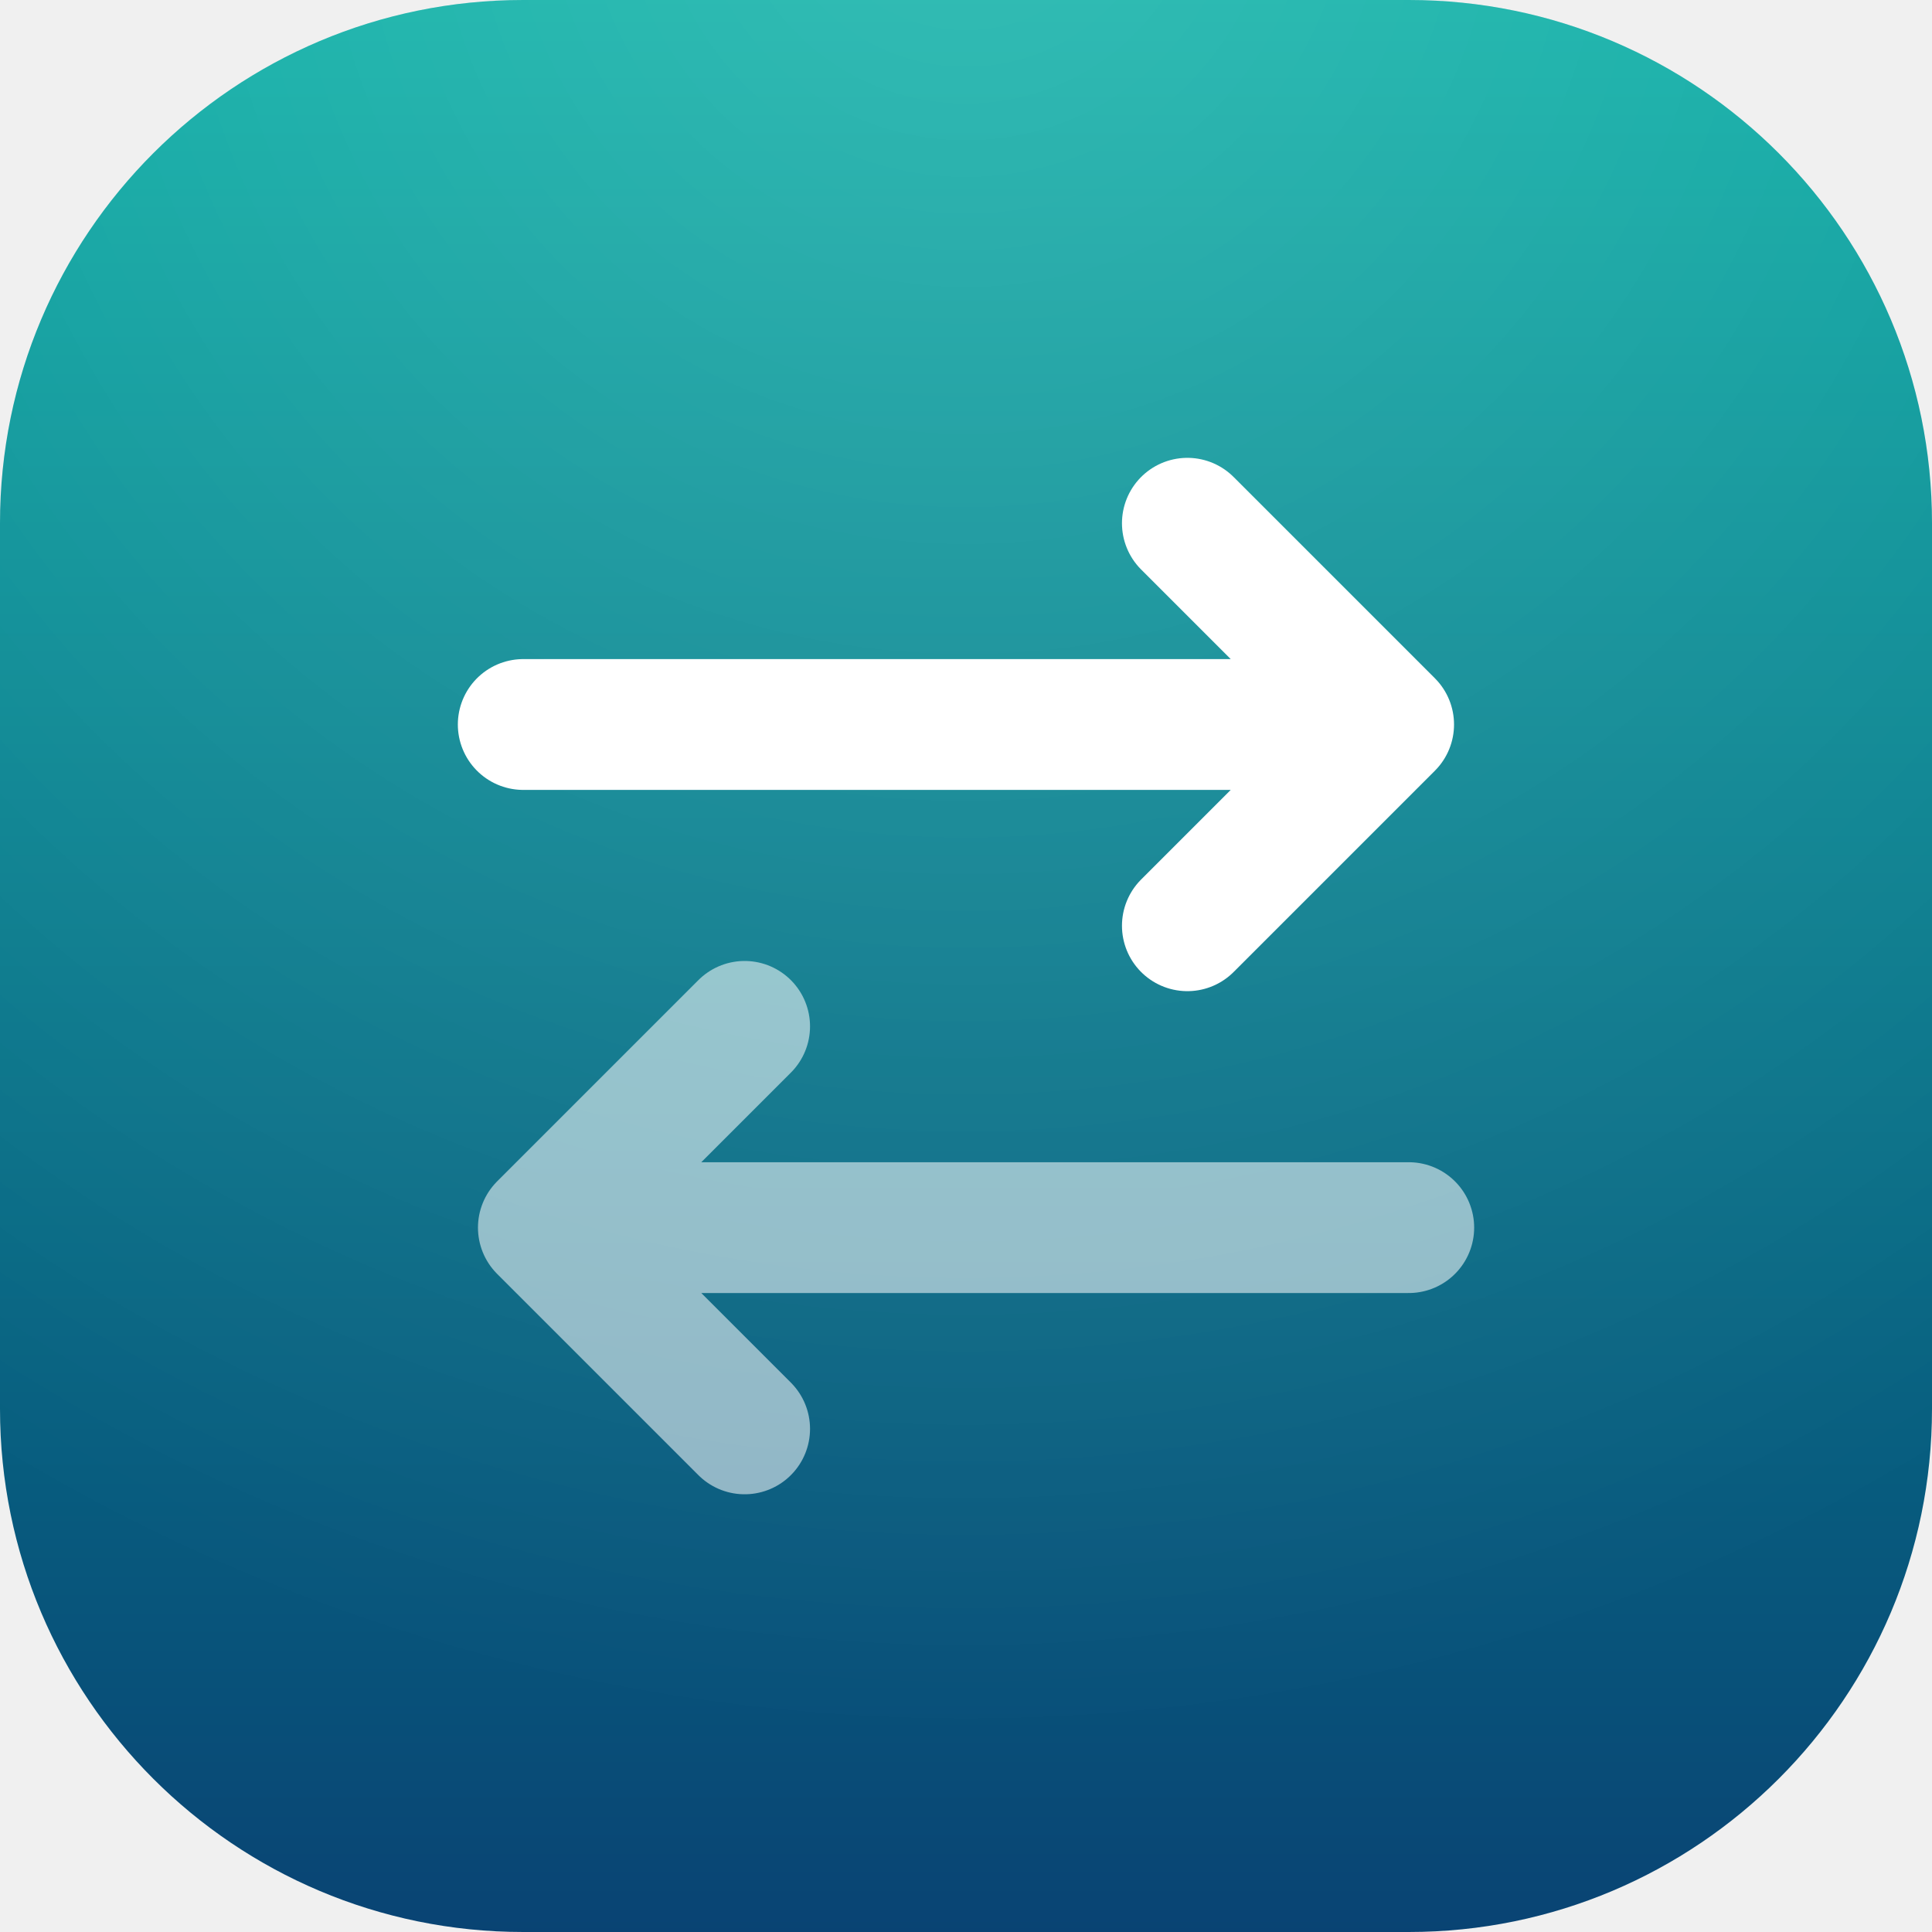
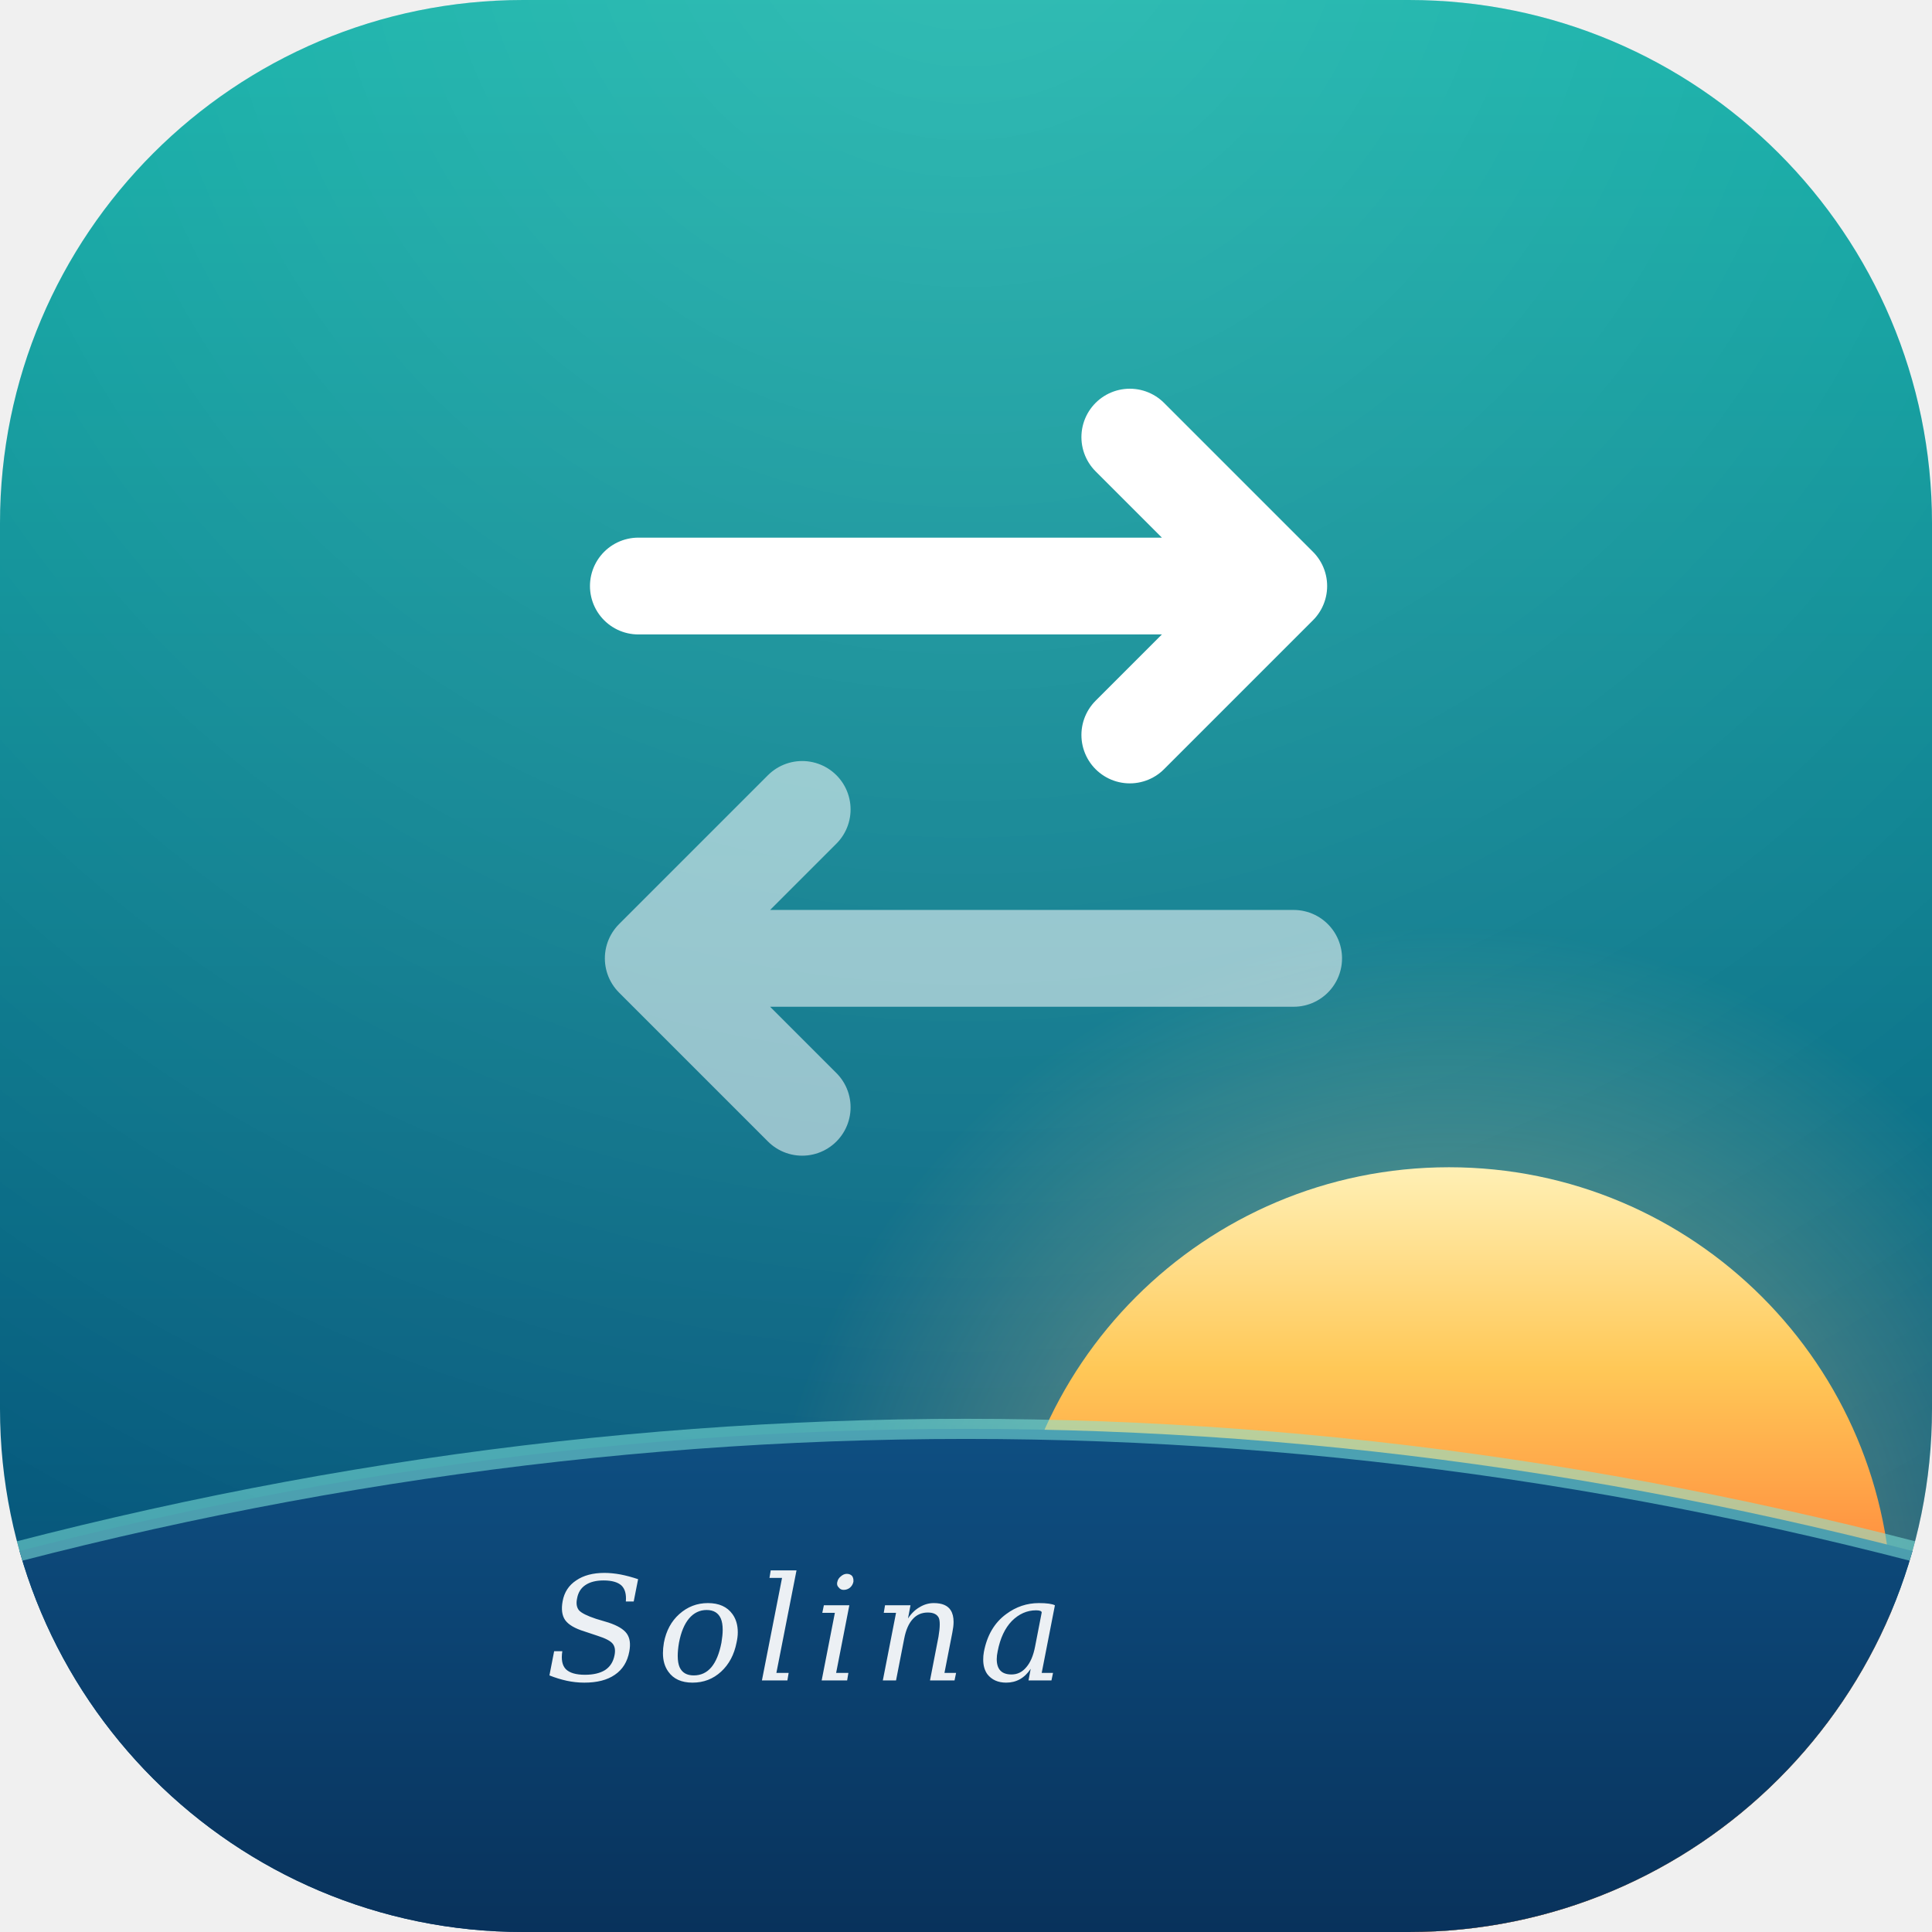
<svg xmlns="http://www.w3.org/2000/svg" viewBox="6 6 96 96">
  <defs>
    <linearGradient id="g" x1="0" y1="0" x2="0" y2="1">
      <stop offset="0" stop-color="#00B3A5" />
      <stop offset="1" stop-color="#0A3C70" />
    </linearGradient>
    <radialGradient id="h" cx="0.5" cy="0" r="0.85">
      <stop offset="0" stop-color="#fff" stop-opacity="0.20" />
      <stop offset="1" stop-color="#fff" stop-opacity="0" />
    </radialGradient>
+     <linearGradient id="sun" gradientUnits="userSpaceOnUse" x1="0" y1="64" x2="0" y2="84">
+       <stop offset="0" stop-color="#FFF0B5" />
+       <stop offset="0.5" stop-color="#FFC857" />
+       <stop offset="1" stop-color="#FF8A3D" />
+     </linearGradient>
+     <radialGradient id="glow" cx="0.5" cy="0.5" r="0.5">
+       <stop offset="0" stop-color="#FFD98A" stop-opacity=".55" />
+       <stop offset="1" stop-color="#FFD98A" stop-opacity="0" />
+     </radialGradient>
+     <linearGradient id="hz" x1="0" y1="0" x2="0" y2="1">
+       <stop offset="0" stop-color="#0E4F82" />
+       <stop offset="1" stop-color="#072B52" />
+     </linearGradient>
  </defs>
  <clipPath id="c">
    <rect x="6" y="6" width="96" height="96" rx="26" />
  </clipPath>
  <g clip-path="url(#c)">
    <rect width="108" height="108" fill="url(#g)" />
    <rect width="108" height="108" fill="url(#h)" />
+     <circle cx="78" cy="86" r="34" fill="url(#glow)" />
+     <circle cx="78" cy="86" r="22" fill="url(#sun)" />
+     <path d="M0 85Q54 69 108 85V108H0z" fill="url(#hz)" />
+     <path d="M0 85Q54 69 108 85" fill="none" stroke="#7FE6DA" stroke-opacity=".55" stroke-width="1" />
+     <text x="46" y="89.5" font-family="DejaVu Serif" font-style="italic" font-size="7.2" letter-spacing=".6" fill="#fff" fill-opacity=".92" text-anchor="middle">Solina</text>
  </g>
-   <path d="M32 42h42M65 32l10 10-10 10" fill="none" stroke="#FFFFFF" stroke-width="6.5" stroke-linecap="round" stroke-linejoin="round" opacity="1" />
-   <path d="M76 67H34M43 57L33 67l10 10" fill="none" stroke="#FFFFFF" stroke-width="6.5" stroke-linecap="round" stroke-linejoin="round" opacity="0.55" />
+   <g transform="translate(0 -10) translate(54 54) scale(0.74) translate(-54 -54)">
+     <path d="M32 42h42M65 32l10 10-10 10" fill="none" stroke="#FFFFFF" stroke-width="6.5" stroke-linecap="round" stroke-linejoin="round" opacity="1" />
+     <path d="M76 67H34M43 57L33 67l10 10" fill="none" stroke="#FFFFFF" stroke-width="6.5" stroke-linecap="round" stroke-linejoin="round" opacity="0.55" />
+   </g>
</svg>
